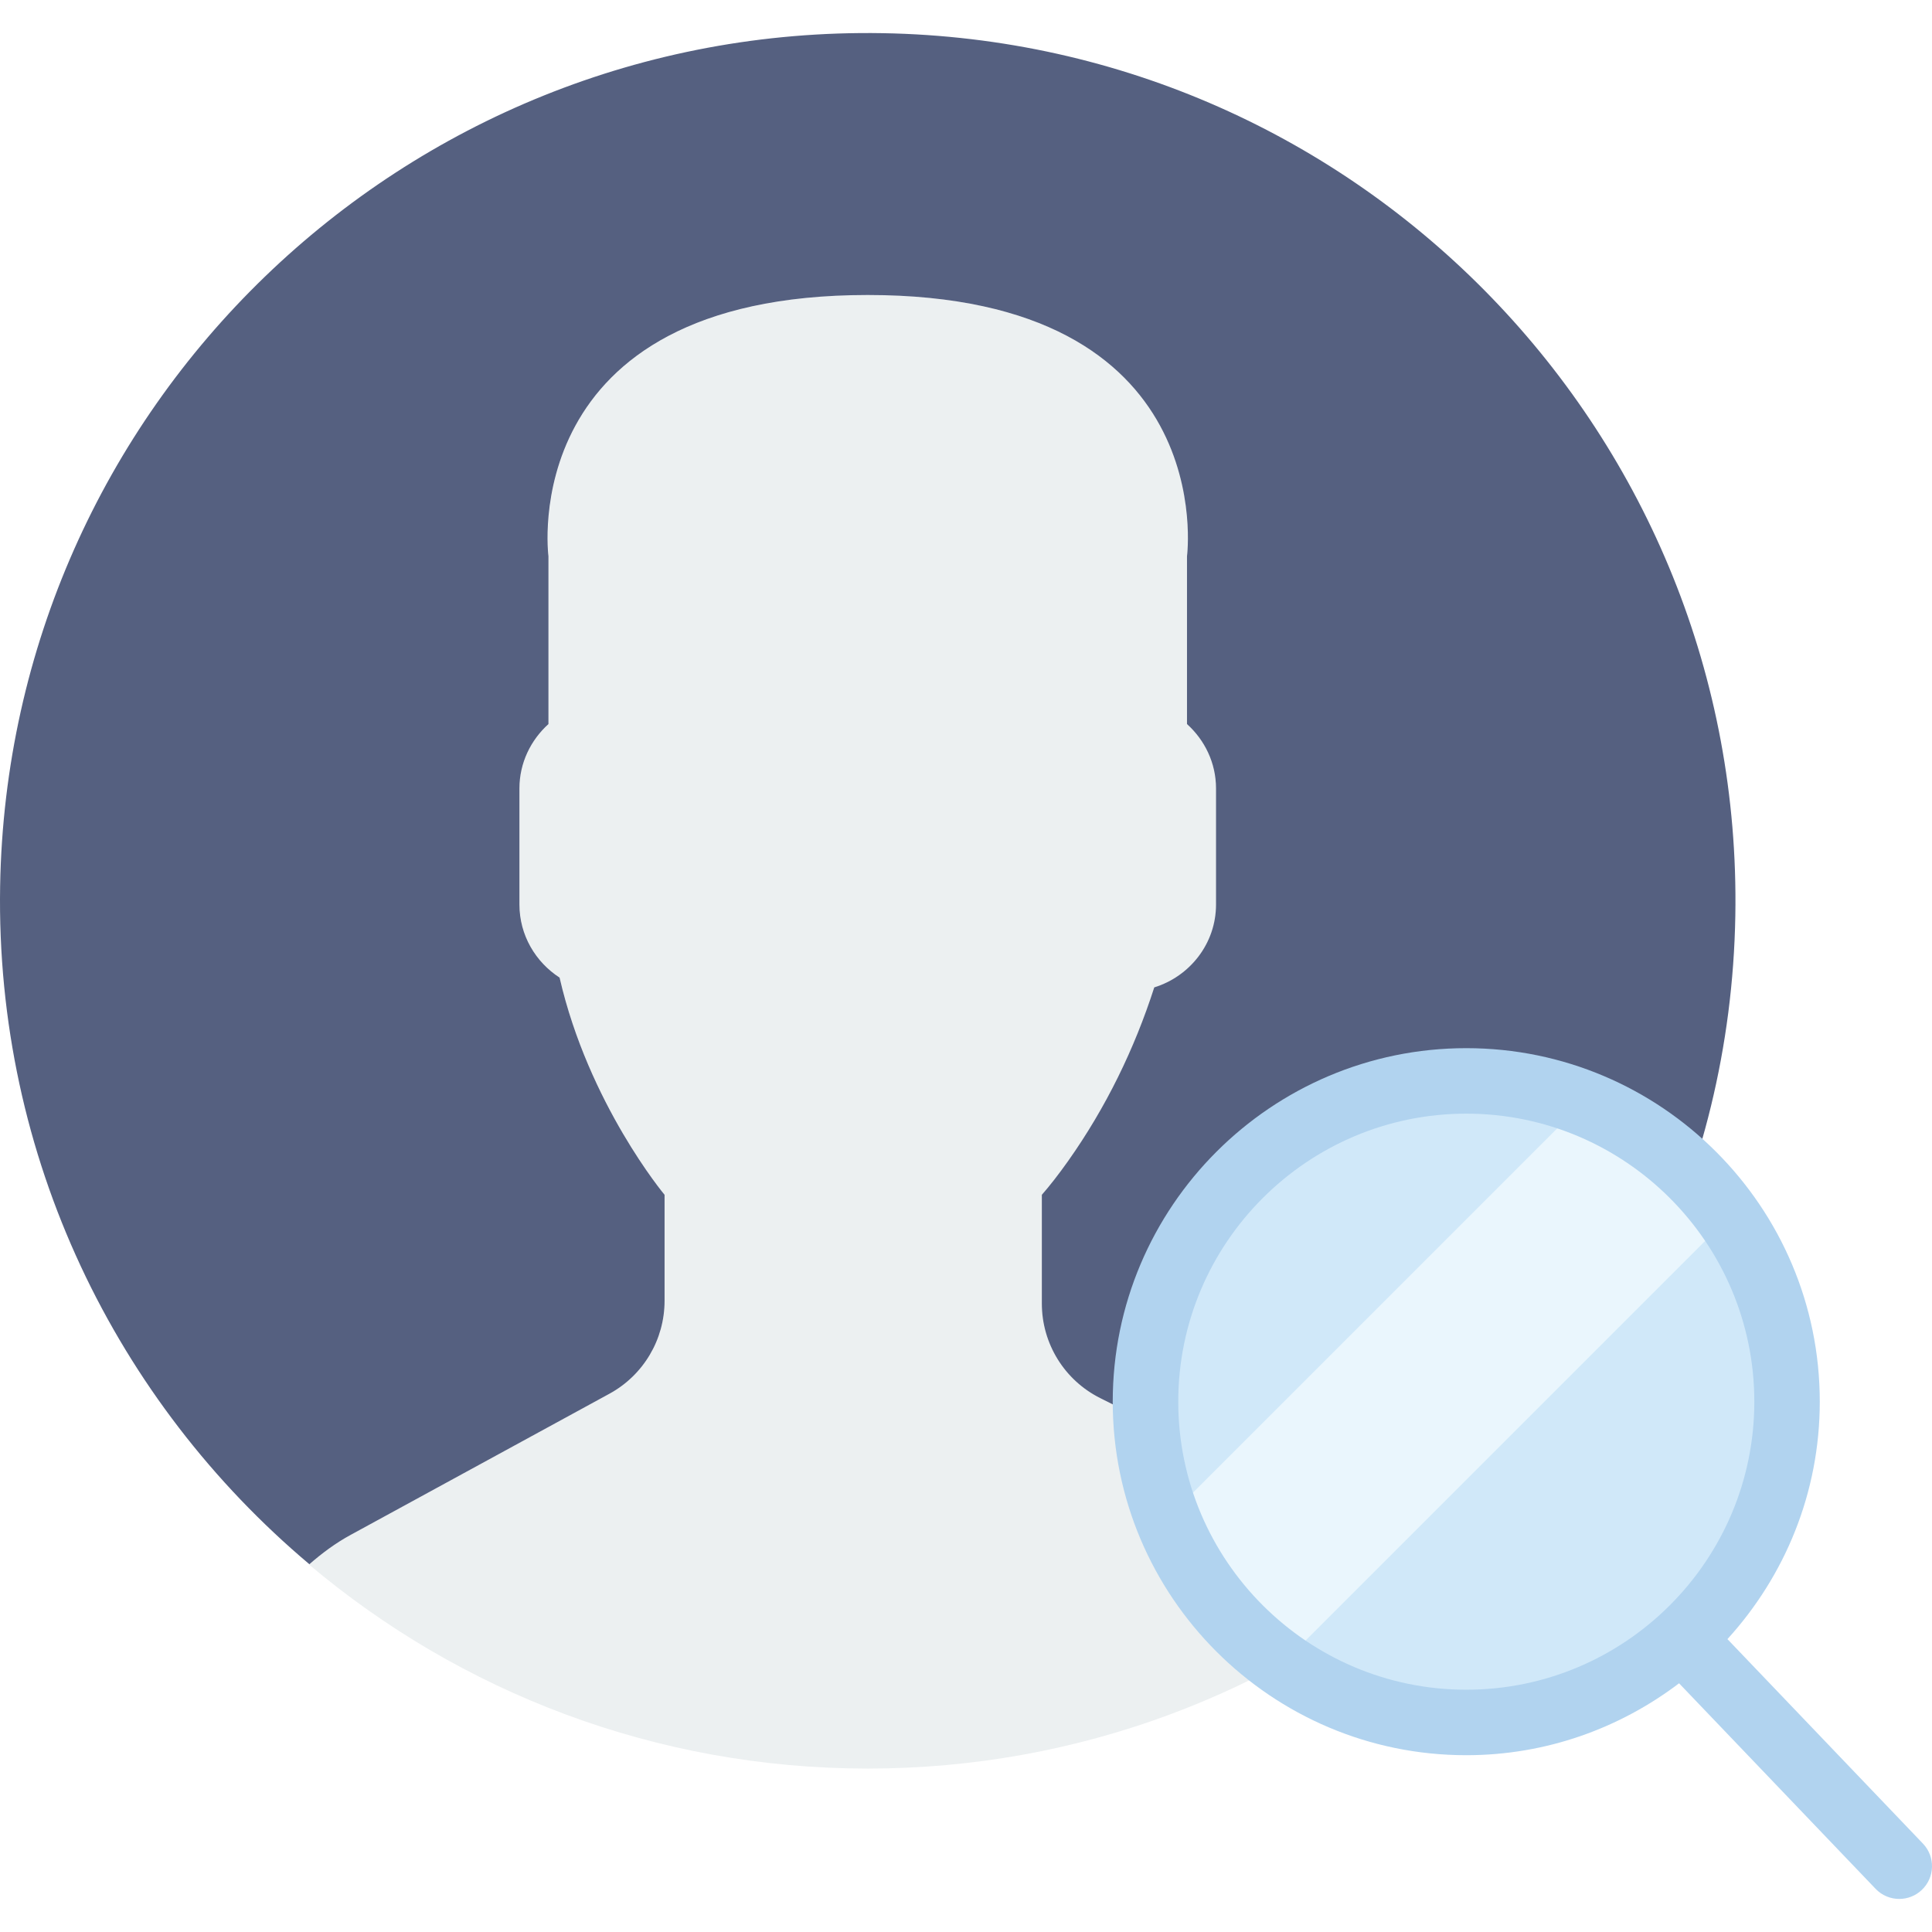
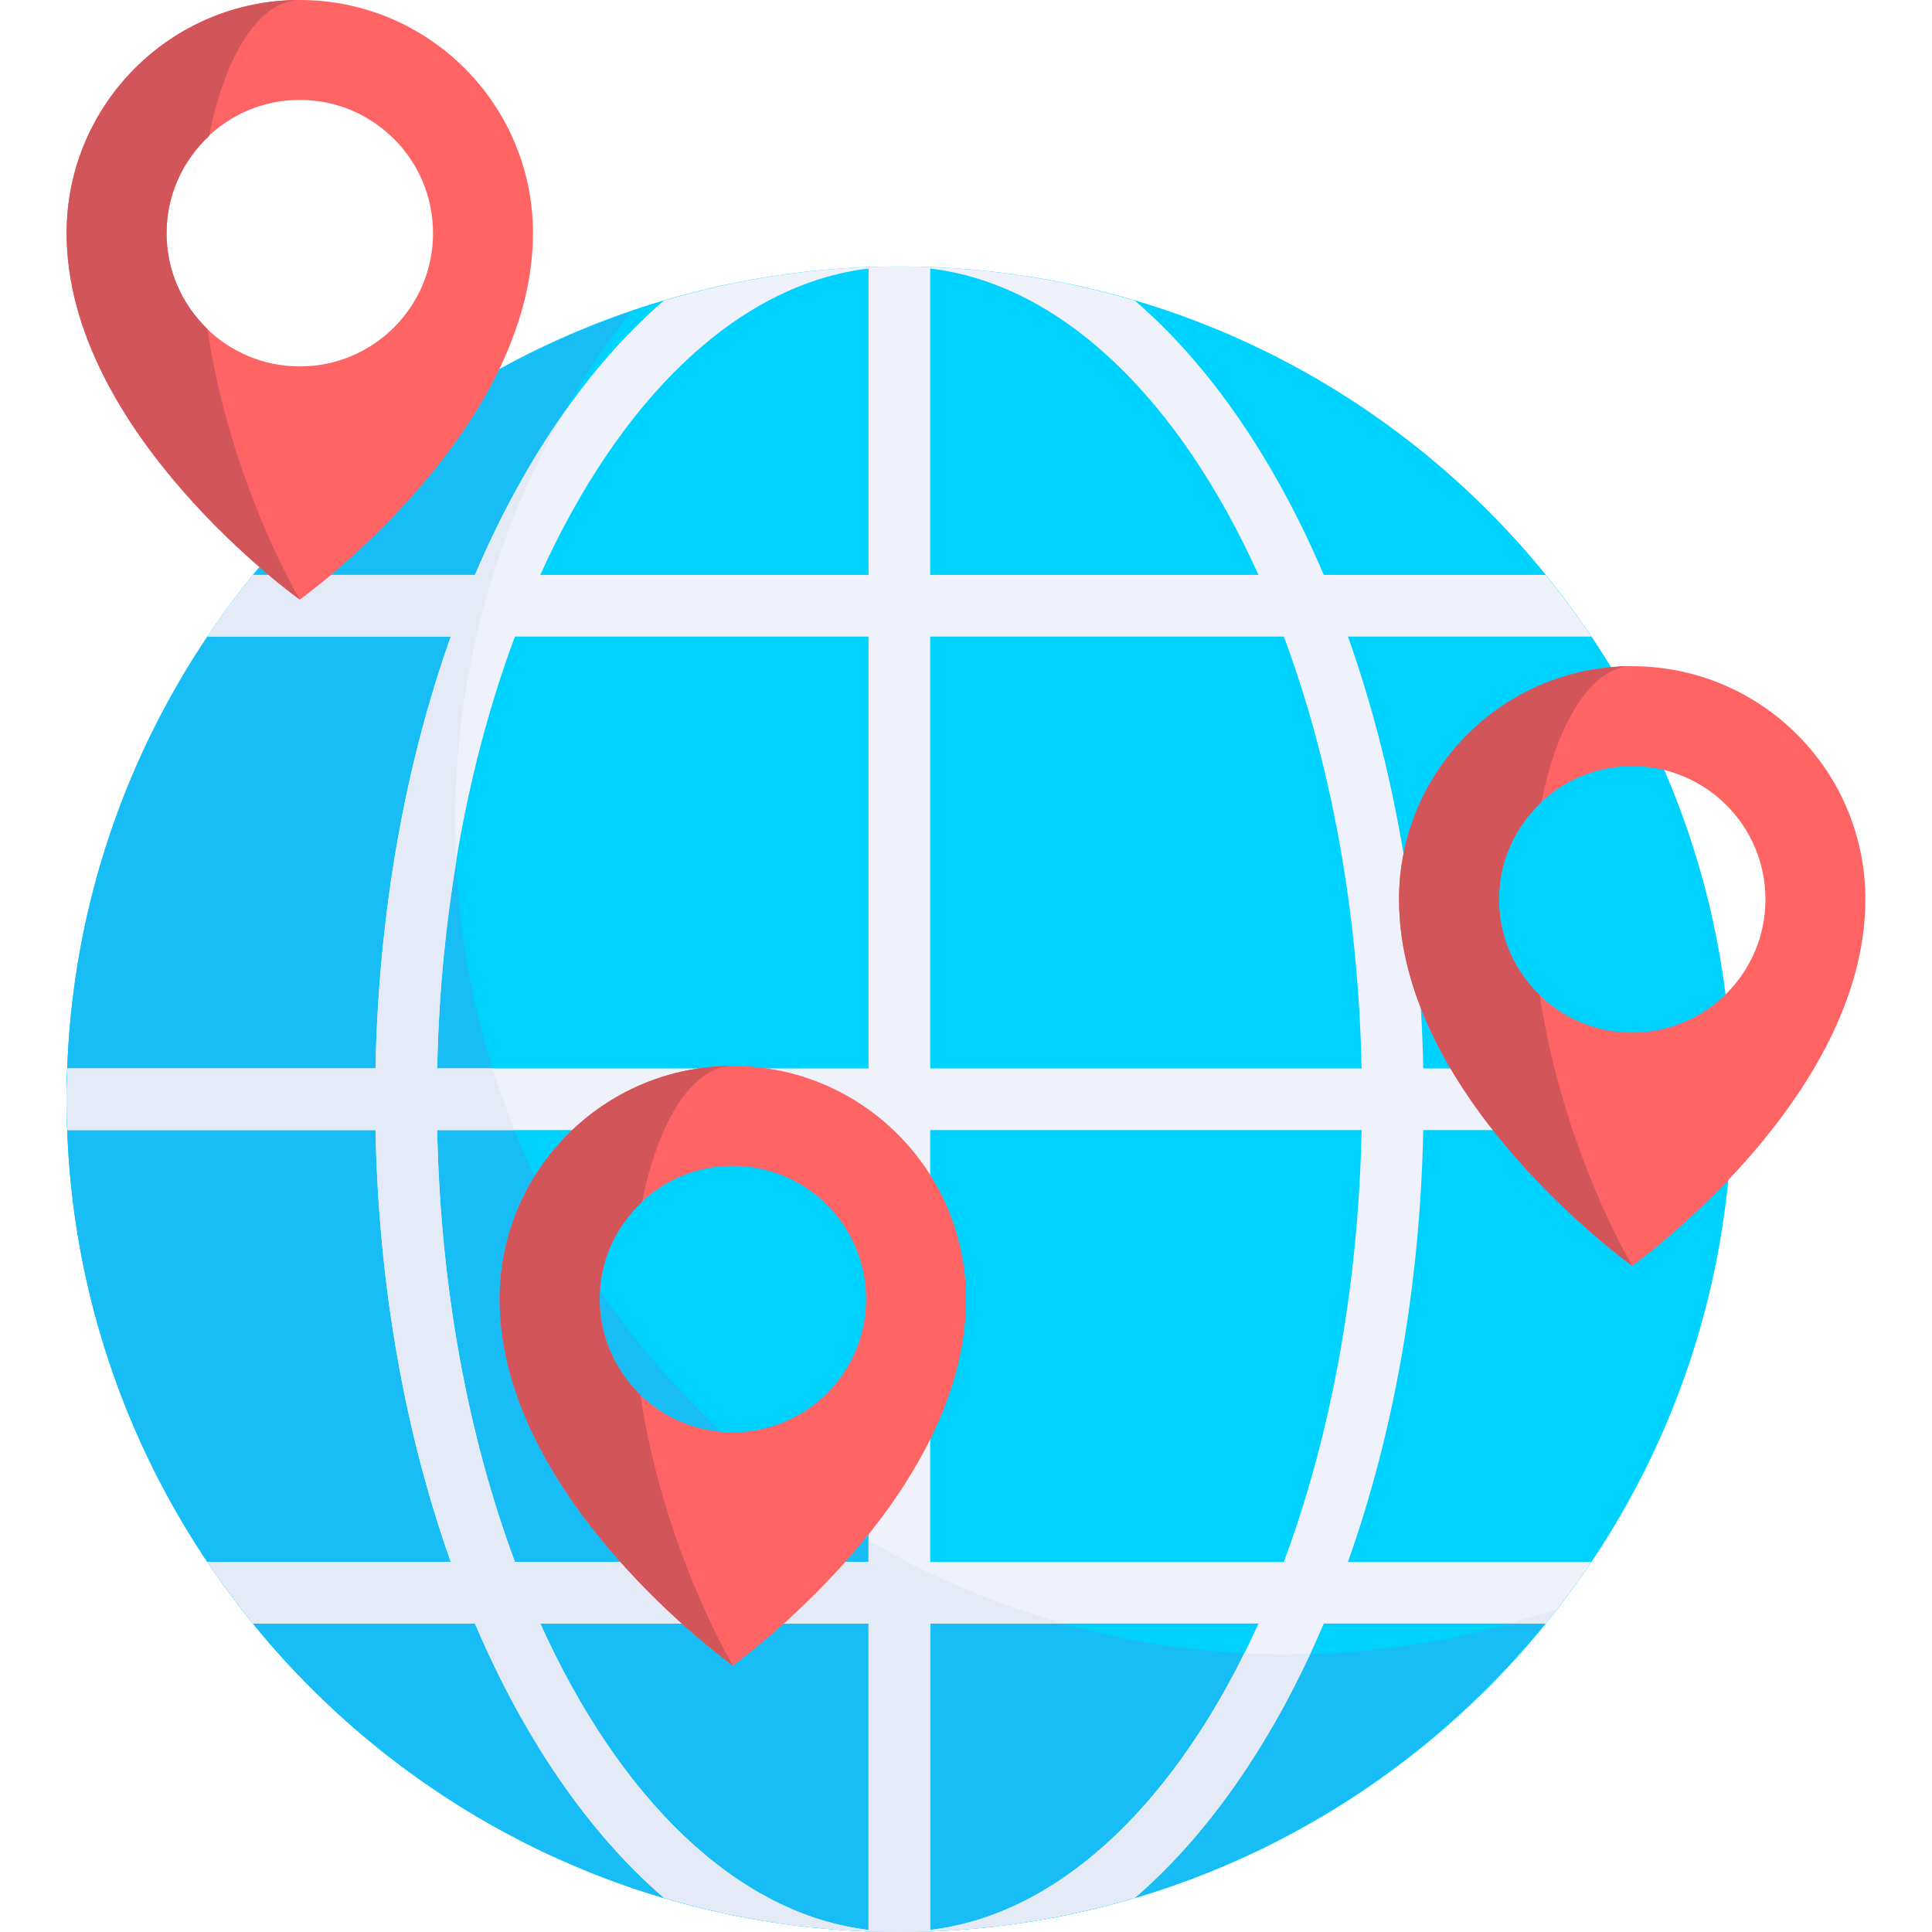
- <svg xmlns="http://www.w3.org/2000/svg" version="1.1" id="Capa_1" x="0px" y="0px" viewBox="0 0 59 59" style="enable-background:new 0 0 59 59;" xml:space="preserve">
+ <svg xmlns="http://www.w3.org/2000/svg" version="1.1" id="Layer_1" x="0px" y="0px" viewBox="0 0 512 512" style="enable-background:new 0 0 512 512;" xml:space="preserve">
+   <path style="fill:#00D2FF;" d="M238.345,512c-121.686,0-220.69-99.004-220.69-220.69s99.004-220.69,220.69-220.69  s220.69,99.004,220.69,220.69S360.031,512,238.345,512z" />
+   <path style="fill:#18BDF6;" d="M341.333,438.436c-121.686,0-220.69-99.004-220.69-220.69c0-50.937,17.515-97.768,46.613-135.158  C80.386,112.268,17.655,194.517,17.655,291.31c0,121.686,99.004,220.69,220.69,220.69c70.749,0,133.663-33.598,174.077-85.532  C390.08,434.101,366.227,438.436,341.333,438.436z" />
+   <path style="fill:#EFF2FA;" d="M357.225,168.705h64.515c-3.784-5.641-7.832-11.09-12.107-16.348h-58.816  c-12.999-30.534-30.175-55.542-50.058-72.691c-19.805-5.853-40.738-9.046-62.414-9.046s-42.61,3.194-62.415,9.046  c-19.882,17.15-37.057,42.157-50.057,72.691H67.057c-4.274,5.258-8.323,10.706-12.107,16.348h64.515  c-11.955,33.607-19.116,72.673-19.951,114.432H17.863c-0.099,2.718-0.207,5.431-0.207,8.173c0,2.742,0.108,5.455,0.207,8.173h81.651  c0.835,41.759,7.996,80.825,19.951,114.432H54.95c3.784,5.641,7.833,11.09,12.107,16.348h58.817  c13,30.535,30.175,55.542,50.057,72.691c19.805,5.852,40.739,9.046,62.414,9.046s42.61-3.193,62.414-9.046  c19.883-17.15,37.058-42.156,50.058-72.691h58.816c4.275-5.258,8.323-10.706,12.107-16.348h-64.515  c11.955-33.607,19.116-72.673,19.951-114.432h81.651c0.099-2.718,0.207-5.432,0.207-8.173c0-2.741-0.108-5.455-0.207-8.173h-81.651  C376.341,241.378,369.18,202.312,357.225,168.705z M230.172,511.455c-35.044-4.177-66.102-34.935-86.988-81.192h86.988  L230.172,511.455L230.172,511.455z M230.172,413.916h-93.714c-12.285-32.97-19.743-72.207-20.602-114.432h114.316V413.916z   M230.172,283.137H115.854c0.86-42.225,8.318-81.461,20.602-114.432h93.714v114.432H230.172z M230.172,152.358h-86.988  c20.886-46.257,51.945-77.015,86.988-81.192L230.172,152.358L230.172,152.358z M246.518,71.166  c35.044,4.177,66.102,34.936,86.989,81.192h-86.989V71.166z M246.518,511.455v-81.192h86.989  C312.621,476.52,281.562,507.278,246.518,511.455z M340.233,413.916h-93.714V299.484h114.316  C359.976,341.708,352.518,380.946,340.233,413.916z M246.518,283.137V168.705h93.714c12.285,32.97,19.743,72.207,20.601,114.432  L246.518,283.137L246.518,283.137z" />
  <g>
-     <g>
-       <path style="fill:#ECF0F1;" d="M18.613,42.562l-7.907,4.313c-0.464,0.253-0.881,0.564-1.269,0.903    c4.611,3.886,10.562,6.231,17.064,6.231c6.454,0,12.367-2.31,16.964-6.144c-0.424-0.358-0.884-0.68-1.394-0.934l-8.467-4.233    c-1.094-0.547-1.785-1.665-1.785-2.888v-3.322c0.238-0.271,0.51-0.619,0.801-1.03c1.154-1.63,2.027-3.423,2.632-5.304    c1.086-0.335,1.886-1.338,1.886-2.53v-3.546c0-0.78-0.347-1.477-0.886-1.965v-5.126c0,0,1.053-7.977-9.75-7.977    s-9.75,7.977-9.75,7.977v5.126c-0.54,0.488-0.886,1.185-0.886,1.965v3.546c0,0.934,0.491,1.756,1.226,2.231    c0.886,3.857,3.206,6.633,3.206,6.633v3.24C20.296,40.908,19.65,41.996,18.613,42.562z" />
-       <g>
-         <path style="fill:#556080;" d="M26.953,1.013C12.32,0.763,0.254,12.423,0.004,27.056C-0.138,35.353,3.56,42.81,9.448,47.769     c0.385-0.336,0.798-0.644,1.257-0.894l7.907-4.313c1.037-0.566,1.683-1.653,1.683-2.835v-3.24c0,0-2.321-2.776-3.206-6.633     c-0.734-0.475-1.226-1.296-1.226-2.231v-3.546c0-0.78,0.347-1.477,0.886-1.965v-5.126c0,0-1.053-7.977,9.75-7.977     s9.75,7.977,9.75,7.977v5.126c0.54,0.488,0.886,1.185,0.886,1.965v3.546c0,1.192-0.8,2.195-1.886,2.53     c-0.605,1.881-1.478,3.674-2.632,5.304c-0.291,0.411-0.563,0.759-0.801,1.03v3.322c0,1.223,0.691,2.342,1.785,2.888l8.467,4.233     c0.508,0.254,0.967,0.575,1.39,0.932c5.71-4.762,9.399-11.882,9.536-19.9C53.246,13.329,41.587,1.263,26.953,1.013z" />
-       </g>
-     </g>
-     <g>
-       <circle style="fill:#D0E8F9;" cx="44.777" cy="42.805" r="9.796" />
-       <path style="fill:#EAF6FD;" d="M48.33,33.684L35.656,46.358c0.706,1.81,1.93,3.357,3.495,4.459l13.638-13.638    C51.687,35.613,50.14,34.389,48.33,33.684z" />
-       <path style="fill:#B1D3EF;" d="M58.723,56.3l-5.97-6.244c1.746-1.919,2.82-4.458,2.82-7.251c0-5.953-4.843-10.796-10.796-10.796    s-10.796,4.843-10.796,10.796s4.843,10.796,10.796,10.796c2.442,0,4.689-0.824,6.499-2.196l6.001,6.276    c0.196,0.206,0.459,0.309,0.723,0.309c0.249,0,0.497-0.092,0.691-0.277C59.09,57.332,59.105,56.699,58.723,56.3z M35.982,42.805    c0-4.85,3.946-8.796,8.796-8.796s8.796,3.946,8.796,8.796s-3.946,8.796-8.796,8.796S35.982,47.655,35.982,42.805z" />
-     </g>
+     <path style="fill:#E4EAF6;" d="M257.395,511.086c3.652-0.318,7.286-0.703,10.886-1.197c1.405-0.192,2.802-0.406,4.196-0.625   c3.703-0.584,7.377-1.258,11.017-2.024c1.133-0.237,2.274-0.457,3.401-0.713c4.317-0.978,8.588-2.078,12.808-3.302   c0.356-0.104,0.722-0.186,1.078-0.292c18.115-15.631,33.941-37.838,46.447-64.751c-1.974,0.055-3.91,0.255-5.896,0.255   c-3.88,0-7.734-0.106-11.565-0.306c-20.767,41.85-50.236,69.388-83.25,73.324v-81.192h35.463   c-18.341-5.131-35.719-12.564-51.81-21.988v5.641h-93.714c-12.285-32.97-19.743-72.207-20.602-114.432h20.547   c-2.145-5.358-4.139-10.793-5.866-16.348h-14.681c0.386-18.969,2.169-37.287,5.058-54.752c-0.168-3.527-0.27-7.069-0.27-10.637   c0-39.328,10.528-76.149,28.68-108.126c-8.799,12.55-16.698,26.878-23.449,42.737h-58.55c-1.451,1.778-2.871,3.581-4.267,5.404   c-1.747,2.283-3.474,4.578-5.131,6.93c-0.929,1.316-1.8,2.677-2.701,4.014h64.244c-11.955,33.607-19.116,72.673-19.951,114.432   H17.985c-0.1,2.727-0.33,5.42-0.33,8.172c0,2.742,0.108,5.455,0.207,8.173h81.651c0.835,41.759,7.996,80.825,19.951,114.432H54.95   l0.001,0.002c3.784,5.641,7.832,11.087,12.106,16.345l0,0h58.817c13,30.535,30.175,55.542,50.057,72.691   c4.858,1.436,9.789,2.702,14.777,3.809c0.147,0.032,0.291,0.07,0.438,0.102c4.985,1.097,10.034,2.026,15.137,2.777   c0.213,0.032,0.428,0.052,0.641,0.082c4.454,0.644,8.961,1.113,13.496,1.484c1.118,0.089,2.234,0.182,3.356,0.256   c4.821,0.322,9.67,0.536,14.569,0.536c5.024,0,9.998-0.212,14.938-0.547C254.662,511.359,256.023,511.204,257.395,511.086z    M230.172,511.455c-35.044-4.177-66.102-34.935-86.988-81.192h86.988L230.172,511.455L230.172,511.455z" />
+     <path style="fill:#E4EAF6;" d="M412.422,426.467c-4.163,1.422-8.433,2.609-12.698,3.796h9.575   C410.332,428.992,411.415,427.763,412.422,426.467z" />
  </g>
+   <path style="fill:#FF6464;" d="M79.448,0C45.321,0,17.655,27.666,17.655,61.793c0,52.966,61.793,97.103,61.793,97.103  s61.793-44.138,61.793-97.103C141.241,27.666,113.576,0,79.448,0z M79.448,97.103c-19.501,0-35.31-15.809-35.31-35.31  c0-19.502,15.809-35.31,35.31-35.31s35.31,15.808,35.31,35.31C114.759,81.294,98.95,97.103,79.448,97.103z" />
+   <path style="fill:#D2555A;" d="M44.138,61.793c0-10.177,4.366-19.277,11.253-25.72C59.576,14.802,68.76,0,79.448,0  C45.321,0,17.655,27.666,17.655,61.793c0,52.966,61.793,97.103,61.793,97.103s-18.4-30.785-24.501-71.75  C48.303,80.726,44.138,71.761,44.138,61.793z" />
+   <path style="fill:#FF6464;" d="M432.552,176.552c-34.127,0-61.793,27.666-61.793,61.793c0,52.965,61.793,97.103,61.793,97.103  s61.793-44.138,61.793-97.103C494.345,204.217,466.679,176.552,432.552,176.552z M432.552,273.655  c-19.501,0-35.31-15.809-35.31-35.31c0-19.502,15.809-35.31,35.31-35.31s35.31,15.808,35.31,35.31  C467.862,257.846,452.053,273.655,432.552,273.655z" />
+   <path style="fill:#D2555A;" d="M397.241,238.345c0-10.177,4.366-19.277,11.253-25.72c4.185-21.271,13.369-36.073,24.057-36.073  c-34.127,0-61.793,27.666-61.793,61.793c0,52.965,61.793,97.103,61.793,97.103s-18.4-30.785-24.501-71.75  C401.407,257.278,397.241,248.312,397.241,238.345z" />
+   <path style="fill:#FF6464;" d="M194.207,282.483c-34.127,0-61.793,27.666-61.793,61.793c0,52.966,61.793,97.103,61.793,97.103  S256,397.241,256,344.276C256,310.148,228.334,282.483,194.207,282.483z M194.207,379.586c-19.501,0-35.31-15.809-35.31-35.31  c0-19.502,15.809-35.31,35.31-35.31s35.31,15.808,35.31,35.31C229.517,363.777,213.708,379.586,194.207,379.586z" />
+   <path style="fill:#D2555A;" d="M158.897,344.276c0-10.177,4.366-19.277,11.253-25.72c4.185-21.271,13.369-36.073,24.057-36.073  c-34.127,0-61.793,27.666-61.793,61.793c0,52.966,61.793,97.103,61.793,97.103s-18.4-30.785-24.501-71.75  C163.062,363.209,158.897,354.243,158.897,344.276z" />
  <g>
</g>
  <g>
</g>
  <g>
</g>
  <g>
</g>
  <g>
</g>
  <g>
</g>
  <g>
</g>
  <g>
</g>
  <g>
</g>
  <g>
</g>
  <g>
</g>
  <g>
</g>
  <g>
</g>
  <g>
</g>
  <g>
</g>
</svg>
